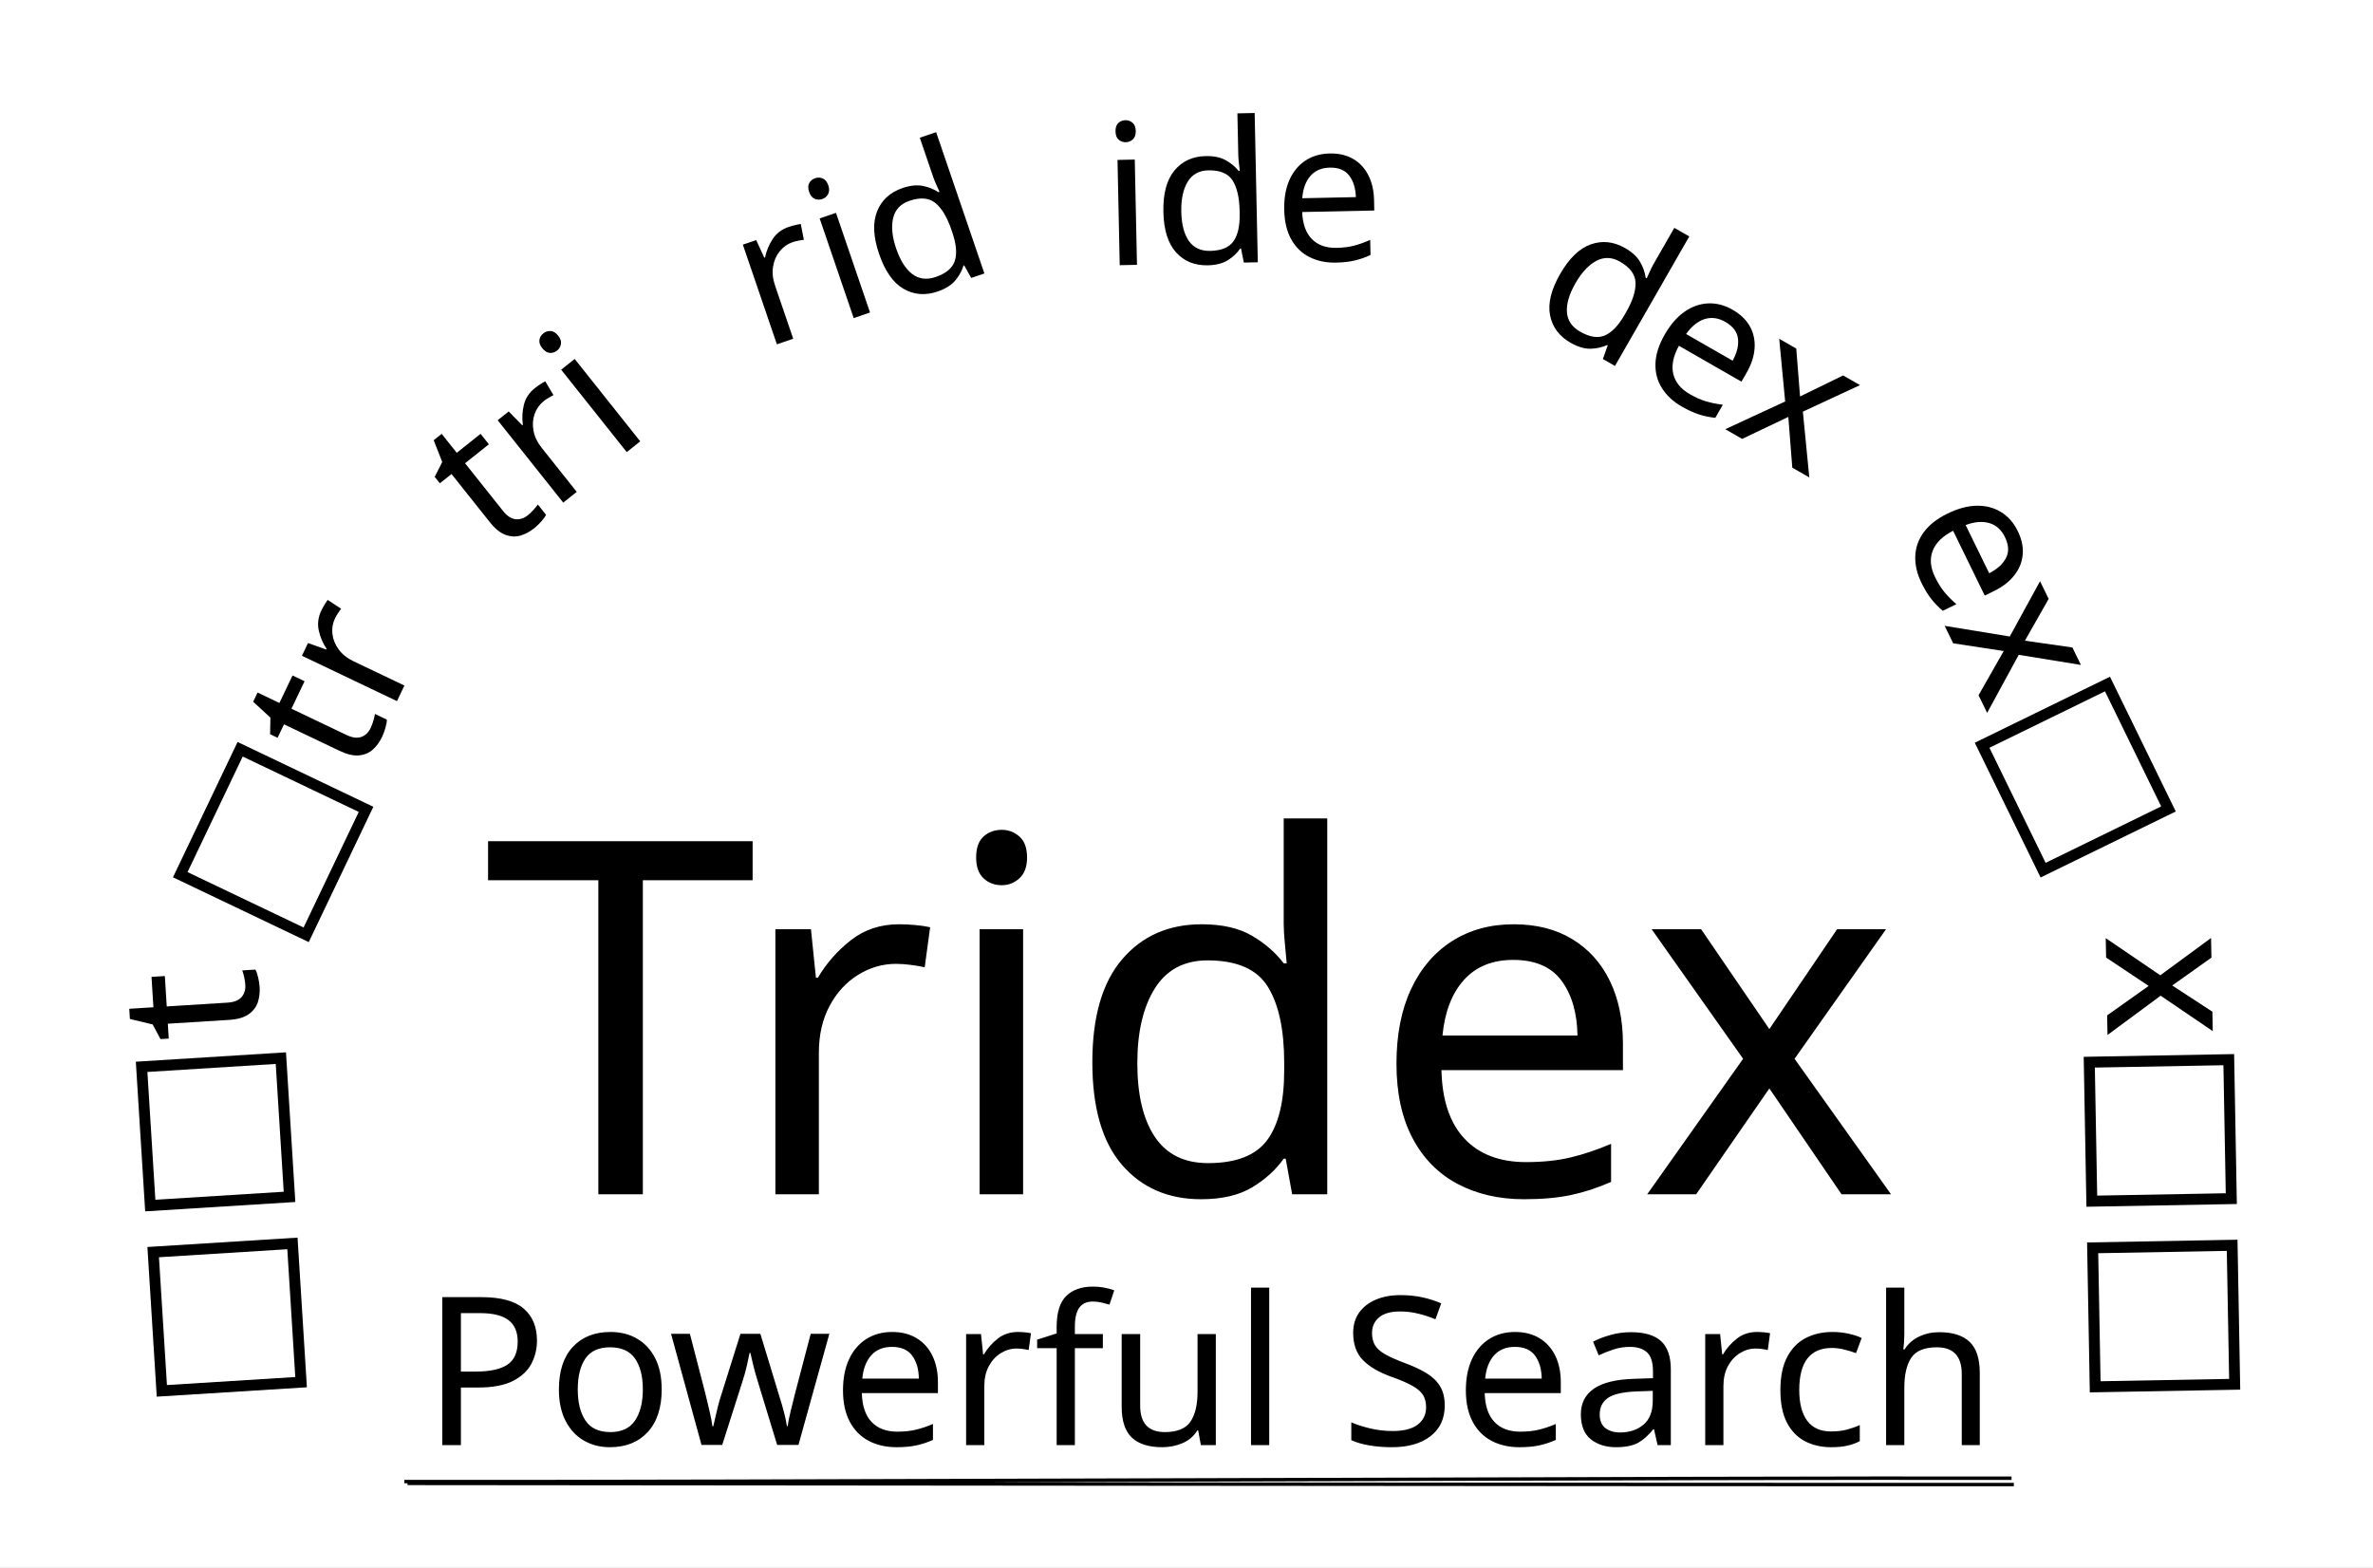
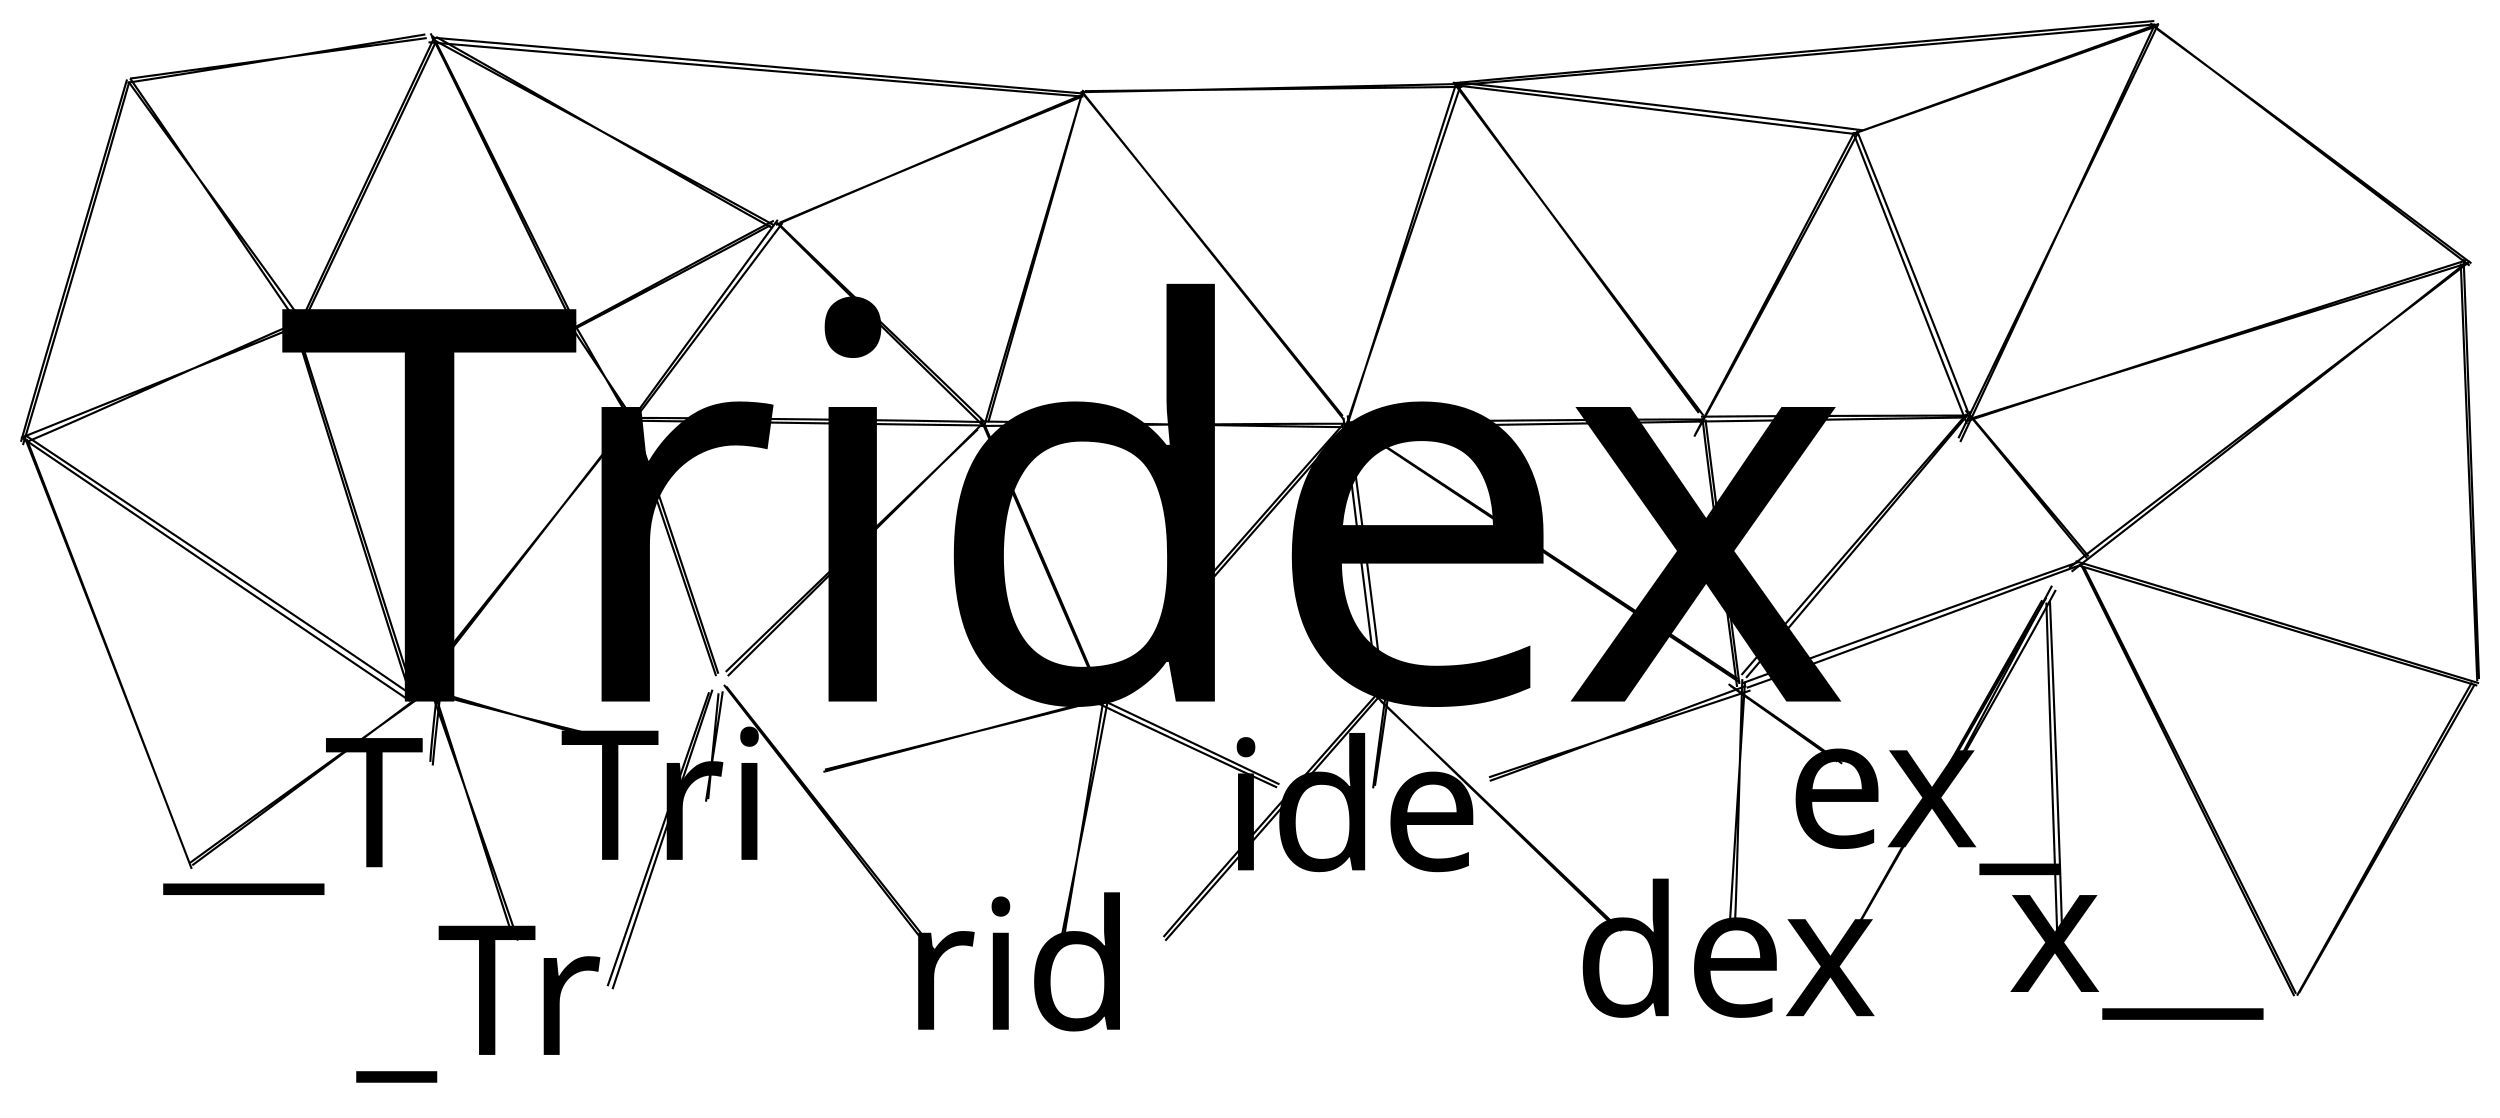
- <svg xmlns="http://www.w3.org/2000/svg" version="1.1" viewBox="0 0 694.028 458.34">
+ <svg xmlns="http://www.w3.org/2000/svg" version="1.1" viewBox="0 0 1192.078 533.016">
  <defs>
    <style>
      @font-face {
        font-family: "Virgil";
        src: url("https://excalidraw.com/FG_Virgil.woff2");
      }
      @font-face {
        font-family: "Cascadia";
        src: url("https://excalidraw.com/Cascadia.woff2");
      }
    </style>
  </defs>
-   <rect x="0" y="0" width="694.028" height="458.34" fill="#ffffff" />
-   <g transform="translate(93.97594 209.3015) rotate(0 254.5 86.5)">
-     <text x="254.5" y="140" font-family="Cascadia" font-size="144.632px" fill="#000000" text-anchor="middle" style="white-space: pre;" direction="ltr">Tridex</text>
-   </g>
-   <g transform="translate(8.528225 302.6348) rotate(266.4262 50 45.5)">
-     <text x="50" y="66" font-family="Virgil" font-size="57.474px" fill="#000000" text-anchor="middle" style="white-space: pre;" direction="ltr">□□t</text>
-   </g>
-   <g transform="translate(115.1075 352.6734) rotate(0 238.5904 47.83334)">
-     <text x="238.59" y="70" font-family="Virgil" font-size="60.602px" fill="#000000" text-anchor="middle" style="white-space: pre;" direction="ltr">Powerful Search</text>
-   </g>
-   <g>
-     <g transform="translate(118.1907 432.9204) rotate(0 235.429 0.3538869)">
-       <path d="M0.998 0.953 C79.639 0.995, 392.47 1.352, 470.796 1.287 M0.063 0.407 C78.684 0.609, 391.712 -0.791, 470.126 -0.564" stroke="#000000" stroke-width="1" fill="none" />
-     </g>
-   </g>
-   <g transform="translate(39.44097 178.3015) rotate(295.5175 45 45.5)">
-     <text x="45" y="66" font-family="Virgil" font-size="57.474px" fill="#000000" text-anchor="middle" style="white-space: pre;" direction="ltr">□tr</text>
-   </g>
-   <g transform="translate(119.1859 82.9681) rotate(321.4869 35.92105 45.5)">
-     <text x="35.921" y="66" font-family="Virgil" font-size="57.474px" fill="#000000" text-anchor="middle" style="white-space: pre;" direction="ltr">tri</text>
-   </g>
-   <g transform="translate(214.2737 25.46832) rotate(341.1442 36.5 45)">
-     <text x="36.5" y="66" font-family="Virgil" font-size="57.474px" fill="#000000" text-anchor="middle" style="white-space: pre;" direction="ltr">rid</text>
-   </g>
-   <g transform="translate(324.9406 10.80154) rotate(358.7922 38.5 45)">
-     <text x="38.5" y="66" font-family="Virgil" font-size="57.474px" fill="#000000" text-anchor="middle" style="white-space: pre;" direction="ltr">ide</text>
-   </g>
-   <g transform="translate(444.9402 52.80139) rotate(29.84075 53.5 45)">
-     <text x="53.5" y="66" font-family="Virgil" font-size="57.474px" fill="#000000" text-anchor="middle" style="white-space: pre;" direction="ltr">dex</text>
-   </g>
-   <g transform="translate(543.9405 151.6347) rotate(63.97554 54.5 45.5)">
-     <text x="54.5" y="66" font-family="Virgil" font-size="57.474px" fill="#000000" text-anchor="middle" style="white-space: pre;" direction="ltr">ex□</text>
-   </g>
-   <g transform="translate(587.1075 297.4684) rotate(88.95697 51 45)">
-     <text x="51" y="66" font-family="Virgil" font-size="57.474px" fill="#000000" text-anchor="middle" style="white-space: pre;" direction="ltr">x□□</text>
+   <rect x="0" y="0" width="1192.078" height="533.016" fill="#ffffff" />
+   <g transform="translate(131.9872 82.5159) rotate(0 462.2209 156.5)">
+     <text x="0" y="252" font-family="Cascadia" font-size="262.047px" fill="#000000" text-anchor="start" style="white-space: pre;" direction="ltr">Tridex</text>
+   </g>
+   <g transform="translate(77.98717 330.5159) rotate(0 75.45349 51.5)">
+     <text x="0" y="83" font-family="Cascadia" font-size="86.233px" fill="#000000" text-anchor="start" style="white-space: pre;" direction="ltr">__T</text>
+   </g>
+   <g transform="translate(170.0337 420.0159) rotate(0 76 51.5)">
+     <text x="0" y="83" font-family="Cascadia" font-size="86.233px" fill="#000000" text-anchor="start" style="white-space: pre;" direction="ltr">_Tr</text>
+   </g>
+   <g transform="translate(266.9872 327.0159) rotate(0 76 51.5)">
+     <text x="0" y="83" font-family="Cascadia" font-size="86.233px" fill="#000000" text-anchor="start" style="white-space: pre;" direction="ltr">Tri</text>
+   </g>
+   <g transform="translate(430.4872 408.0159) rotate(0 76 51.5)">
+     <text x="0" y="83" font-family="Cascadia" font-size="86.233px" fill="#000000" text-anchor="start" style="white-space: pre;" direction="ltr">rid</text>
+   </g>
+   <g transform="translate(582.9872 332.0159) rotate(0 76 51.5)">
+     <text x="0" y="83" font-family="Cascadia" font-size="86.233px" fill="#000000" text-anchor="start" style="white-space: pre;" direction="ltr">ide</text>
+   </g>
+   <g transform="translate(749.9872 401.5159) rotate(0 76 51.5)">
+     <text x="0" y="83" font-family="Cascadia" font-size="86.233px" fill="#000000" text-anchor="start" style="white-space: pre;" direction="ltr">dex</text>
+   </g>
+   <g transform="translate(851.4872 321.0159) rotate(0 76 51.5)">
+     <text x="0" y="83" font-family="Cascadia" font-size="86.233px" fill="#000000" text-anchor="start" style="white-space: pre;" direction="ltr">ex_</text>
+   </g>
+   <g transform="translate(956.9872 390.0159) rotate(0 76 51.5)">
+     <text x="0" y="83" font-family="Cascadia" font-size="86.233px" fill="#000000" text-anchor="start" style="white-space: pre;" direction="ltr">x__</text>
+   </g>
+   <g>
+     <g transform="translate(824.2372 326.6409) rotate(0 27.07892 18.54317)">
+       <path d="M0.955 0.411 C9.74 6.571, 43.168 30.337, 51.811 36.495 M-0.003 -0.419 C9.253 5.899, 45.459 31.001, 54.161 37.505" stroke="#000000" stroke-width="1" fill="none" />
+     </g>
+   </g>
+   <g>
+     <g transform="translate(831.7372 325.3909) rotate(0 -3.271304 57.36141)">
+       <path d="M0.335 -0.336 C-0.818 18.733, -5.755 95.541, -6.878 114.831 M-0.948 -1.558 C-1.708 17.663, -3.445 97.142, -4.496 116.28" stroke="#000000" stroke-width="1" fill="none" />
+     </g>
+   </g>
+   <g>
+     <g transform="translate(832.9872 327.8909) rotate(0 -60.63679 21.8226)">
+       <path d="M-0.329 -0.838 C-20.627 6.459, -101.907 37.215, -122.619 44.483 M1.7 1.336 C-18.585 8.231, -102.331 35.706, -122.973 42.746" stroke="#000000" stroke-width="1" fill="none" />
+     </g>
+   </g>
+   <g>
+     <g transform="translate(979.2372 280.3909) rotate(0 -26.25965 48.68015)">
+       <path d="M-0.765 -1.104 C-9.464 15.164, -44.348 80.532, -53 97.124 M1.035 0.93 C-7.687 17.413, -44.568 82.518, -53.554 98.465" stroke="#000000" stroke-width="1" fill="none" />
+     </g>
+   </g>
+   <g>
+     <g transform="translate(976.7372 286.6409) rotate(0 2.840538 81.25236)">
+       <path d="M-0.952 0.683 C-0.184 27.629, 3.319 134.254, 4.293 161.067 M0.748 -0.004 C1.935 27.183, 6.08 135.334, 6.634 162.509" stroke="#000000" stroke-width="1" fill="none" />
+     </g>
+   </g>
+   <g>
+     <g transform="translate(974.2372 286.6409) rotate(0 -48.60307 85.6449)">
+       <path d="M-0.456 -0.435 C-16.785 28.118, -81.778 143.066, -98.103 171.819 M1.506 -1.709 C-14.913 26.944, -81.962 143.851, -98.712 172.999" stroke="#000000" stroke-width="1" fill="none" />
+     </g>
+   </g>
+   <g>
+     <g transform="translate(661.7372 327.8909) rotate(0 -3.124029 23.46967)">
+       <path d="M0.739 -0.009 C-0.352 7.892, -4.944 38.977, -6.112 46.819 M-0.332 -1.06 C-1.607 7.037, -5.869 39.802, -6.987 47.999" stroke="#000000" stroke-width="1" fill="none" />
+     </g>
+   </g>
+   <g>
+     <g transform="translate(656.7372 332.8909) rotate(0 58.00917 55.06751)">
+       <path d="M-0.43 -0.874 C18.42 17.357, 95.098 91.568, 114.172 110.084 M1.545 1.281 C20.681 19.554, 97.308 92.722, 116.449 111.009" stroke="#000000" stroke-width="1" fill="none" />
+     </g>
+   </g>
+   <g>
+     <g transform="translate(661.7372 326.6409) rotate(0 -53.43073 61.00471)">
+       <path d="M0.065 0.747 C-17.804 21.242, -88.536 101.882, -106.072 121.916 M-1.36 0.094 C-19.471 20.333, -89.597 99.807, -106.927 120.143" stroke="#000000" stroke-width="1" fill="none" />
+     </g>
+   </g>
+   <g>
+     <g transform="translate(520.4872 332.8909) rotate(0 44.86906 20.79557)">
+       <path d="M1.039 -1.002 C15.973 5.992, 74.938 34.067, 89.612 41.123 M0.126 1.086 C14.866 8.348, 73.231 35.658, 88.461 42.593" stroke="#000000" stroke-width="1" fill="none" />
+     </g>
+   </g>
+   <g>
+     <g transform="translate(527.9872 327.8909) rotate(0 -10.4179 60.37212)">
+       <path d="M-0.714 -0.953 C-4.05 19.437, -17.572 101.279, -21.086 121.697 M1.112 1.162 C-2.274 21.241, -17.954 99.498, -21.948 119.809" stroke="#000000" stroke-width="1" fill="none" />
+     </g>
+   </g>
+   <g>
+     <g transform="translate(527.9872 331.6409) rotate(0 -67.1425 18.59077)">
+       <path d="M1.067 1.187 C-21.308 6.957, -112.021 29.673, -134.609 35.351 M0.168 0.765 C-22.3 6.596, -112.832 30.535, -135.352 36.417" stroke="#000000" stroke-width="1" fill="none" />
+     </g>
+   </g>
+   <g>
+     <g transform="translate(342.9872 330.3909) rotate(0 -2.353779 25.55772)">
+       <path d="M-0.359 0.185 C-1.267 8.547, -4.427 42.251, -5.271 50.655 M1.653 -0.764 C0.548 7.709, -5.018 43.155, -6.361 51.879" stroke="#000000" stroke-width="1" fill="none" />
+     </g>
+   </g>
+   <g>
+     <g transform="translate(339.2372 330.3909) rotate(0 -24.48897 69.88649)">
+       <path d="M-1.114 -0.305 C-9.335 23.013, -41.395 116.553, -49.48 139.833 M0.502 -1.51 C-7.318 22.003, -39.203 117.636, -47.151 141.283" stroke="#000000" stroke-width="1" fill="none" />
+     </g>
+   </g>
+   <g>
+     <g transform="translate(345.4872 326.6409) rotate(0 51.19614 65.5466)">
+       <path d="M0.794 0.656 C17.971 22.216, 85.5 108.148, 102.641 129.738 M-0.248 -0.045 C16.82 21.662, 84.48 109.195, 101.767 131.138" stroke="#000000" stroke-width="1" fill="none" />
+     </g>
+   </g>
+   <g>
+     <g transform="translate(210.4872 325.3909) rotate(0 -2.621709 19.39912)">
+       <path d="M0.043 0.158 C-0.622 6.779, -3.696 33.105, -4.136 39.604 M-1.393 -0.805 C-2.238 5.496, -5.06 31.625, -5.287 37.929" stroke="#000000" stroke-width="1" fill="none" />
+     </g>
+   </g>
+   <g>
+     <g transform="translate(206.7372 330.3909) rotate(0 43.25167 11.97024)">
+       <path d="M-0.313 0.47 C14.27 4.435, 72.224 19.132, 86.817 22.652 M1.723 -0.329 C16.258 3.953, 71.953 20.477, 86.166 24.27" stroke="#000000" stroke-width="1" fill="none" />
+     </g>
+   </g>
+   <g>
+     <g transform="translate(207.9872 331.6409) rotate(0 18.81636 58.8151)">
+       <path d="M0.075 1.194 C6.343 20.341, 30.409 96.521, 36.691 115.638 M-1.345 0.776 C5.384 20.006, 32.564 97.479, 38.978 116.855" stroke="#000000" stroke-width="1" fill="none" />
+     </g>
+   </g>
+   <g>
+     <g transform="translate(141.7372 153.6409) rotate(0 -39.42349 -58.26174)">
+       <path d="M-0.373 -0.282 C-13.595 -19.579, -66.225 -96.964, -79.692 -116.241 M1.632 -1.476 C-11.69 -20.527, -67.057 -95.868, -80.479 -114.699" stroke="#000000" stroke-width="1" fill="none" />
+     </g>
+   </g>
+   <g>
+     <g transform="translate(141.7372 157.3909) rotate(0 32.99541 -69.38925)">
+       <path d="M0.716 0.957 C11.646 -21.994, 55.399 -114.795, 66.359 -138.005 M-0.368 0.414 C10.347 -22.851, 54.435 -116.266, 65.468 -139.736" stroke="#000000" stroke-width="1" fill="none" />
+     </g>
+   </g>
+   <g>
+     <g transform="translate(61.73717 38.6409) rotate(0 70.40663 -10.70686)">
+       <path d="M0.326 -1.188 C24.111 -4.433, 118.252 -17.265, 141.776 -20.492 M-0.962 0.803 C22.792 -2.692, 117.474 -18.328, 141.104 -22.217" stroke="#000000" stroke-width="1" fill="none" />
+     </g>
+   </g>
+   <g>
+     <g transform="translate(205.4872 17.3909) rotate(0 34.42622 68.35045)">
+       <path d="M0.859 -0.275 C12.467 22.381, 57.596 113.87, 69.002 136.928 M-0.149 -1.465 C11.379 21.259, 56.692 115.25, 68.186 138.165" stroke="#000000" stroke-width="1" fill="none" />
+     </g>
+   </g>
+   <g>
+     <g transform="translate(272.9872 154.8909) rotate(0 13.32005 21.73014)">
+       <path d="M-1.114 0.009 C3.573 7.271, 22.87 35.835, 27.754 43.229 M0.503 -1.033 C5.085 6.419, 22.392 37.262, 26.939 44.493" stroke="#000000" stroke-width="1" fill="none" />
+     </g>
+   </g>
+   <g>
+     <g transform="translate(301.7372 199.8909) rotate(0 35.13424 -47.01083)">
+       <path d="M-1.122 1.058 C10.424 -14.922, 57.447 -78.971, 69.133 -95.08 M0.49 0.568 C12.424 -15.284, 59.578 -77.725, 71.391 -93.584" stroke="#000000" stroke-width="1" fill="none" />
+     </g>
+   </g>
+   <g>
+     <g transform="translate(369.2372 106.1409) rotate(0 -48.79035 25.44777)">
+       <path d="M-0.241 -0.903 C-16.298 7.347, -80.296 42.108, -96.343 50.601 M-1.827 1.238 C-18.05 10.148, -81.406 43.547, -97.339 51.798" stroke="#000000" stroke-width="1" fill="none" />
+     </g>
+   </g>
+   <g>
+     <g transform="translate(206.7372 18.6409) rotate(0 80.72061 44.5284)">
+       <path d="M-0.609 0.01 C26.414 14.896, 135.257 73.702, 162.05 88.619 M1.272 -1.03 C28.215 14.11, 134.656 75.321, 161.522 90.087" stroke="#000000" stroke-width="1" fill="none" />
+     </g>
+   </g>
+   <g>
+     <g transform="translate(370.4872 106.1409) rotate(0 49.28629 48.1716)">
+       <path d="M0.805 0.641 C17.103 16.592, 82.575 79.005, 98.804 94.917 M-0.232 -0.068 C15.825 16.149, 81.66 80.674, 97.885 96.412" stroke="#000000" stroke-width="1" fill="none" />
+     </g>
+   </g>
+   <g>
+     <g transform="translate(370.4872 107.3909) rotate(0 72.66593 -31.21346)">
+       <path d="M-0.525 -0.13 C23.71 -10.596, 121.441 -52.135, 145.857 -62.297 M1.4 -1.243 C25.513 -11.64, 121.307 -51.566, 145.359 -61.31" stroke="#000000" stroke-width="1" fill="none" />
+     </g>
+   </g>
+   <g>
+     <g transform="translate(205.4872 18.6409) rotate(0 155.3314 13.35367)">
+       <path d="M0.202 -0.721 C52.262 3.595, 260.008 21.633, 311.814 26.015 M-1.151 1.515 C50.848 6.004, 259.277 23.26, 311.162 27.429" stroke="#000000" stroke-width="1" fill="none" />
+     </g>
+   </g>
+   <g>
+     <g transform="translate(470.4872 202.3909) rotate(0 22.54914 -79.76076)">
+       <path d="M-0.929 -0.018 C6.623 -26.724, 38.273 -133.125, 46.027 -159.504 M0.784 -1.073 C8.205 -27.704, 38.225 -131.808, 45.619 -158.362" stroke="#000000" stroke-width="1" fill="none" />
+     </g>
+   </g>
+   <g>
+     <g transform="translate(515.4872 43.81135) rotate(0 62.83292 78.20374)">
+       <path d="M1.182 0.781 C22.177 26.661, 104.78 130.396, 125.323 156.262 M0.343 0.146 C21.305 25.605, 104.238 128.937, 124.783 154.563" stroke="#000000" stroke-width="1" fill="none" />
+     </g>
+   </g>
+   <g>
+     <g transform="translate(515.4872 42.90226) rotate(0 91.22886 -0.9293653)">
+       <path d="M-0.284 1.05 C30.122 0.595, 152.276 -2.254, 182.742 -2.909 M1.768 0.556 C31.99 0.304, 151.824 -1.101, 181.801 -1.467" stroke="#000000" stroke-width="1" fill="none" />
+     </g>
+   </g>
+   <g>
+     <g transform="translate(695.4872 40.17499) rotate(0 -29.93314 91.63704)">
+       <path d="M-0.99 -0.794 C-10.836 29.496, -49.614 152.042, -59.431 182.598 M0.691 1.404 C-9.311 31.812, -50.873 153.674, -60.557 184.068" stroke="#000000" stroke-width="1" fill="none" />
+     </g>
+   </g>
+   <g>
+     <g transform="translate(693.669 39.2659) rotate(0 58.94523 79.37121)">
+       <path d="M0.475 0.567 C19.806 27.007, 96.745 131.299, 116.382 157.66 M-0.735 -0.181 C18.936 26.503, 98.826 132.78, 118.626 158.923" stroke="#000000" stroke-width="1" fill="none" />
+     </g>
+   </g>
+   <g>
+     <g transform="translate(694.5781 41.08408) rotate(0 96.69198 10.7024)">
+       <path d="M-0.322 -0.384 C31.51 3.355, 159.611 19.147, 191.591 23.037 M1.71 -1.632 C33.842 1.677, 161.686 16.74, 193.706 21.076" stroke="#000000" stroke-width="1" fill="none" />
+     </g>
+   </g>
+   <g>
+     <g transform="translate(884.5781 61.99317) rotate(0 -37.48587 73.43202)">
+       <path d="M-0.318 1.125 C-12.962 25.432, -63.34 121.214, -76.267 145.244 M1.715 0.67 C-10.963 25.135, -63.24 121.96, -76.687 146.194" stroke="#000000" stroke-width="1" fill="none" />
+     </g>
+   </g>
+   <g>
+     <g transform="translate(884.5781 62.90226) rotate(0 27.27538 69.28787)">
+       <path d="M-0.892 0.239 C8.101 23.534, 44.103 116.097, 53.355 139.257 M0.841 -0.681 C10.235 22.347, 46.6 114.688, 55.442 137.699" stroke="#000000" stroke-width="1" fill="none" />
+     </g>
+   </g>
+   <g>
+     <g transform="translate(884.5781 62.90226) rotate(0 71.90815 -25.28939)">
+       <path d="M-1.076 0.968 C23.251 -7.583, 120.579 -42.795, 144.893 -51.547 M0.559 0.431 C24.774 -7.95, 119.792 -41.847, 143.65 -50.344" stroke="#000000" stroke-width="1" fill="none" />
+     </g>
+   </g>
+   <g>
+     <g transform="translate(1027.305 12.90226) rotate(0 -45.87275 98.36772)">
+       <path d="M-0.329 -0.055 C-15.644 32.971, -77.105 164.952, -92.576 197.866 M1.7 -1.13 C-13.701 31.568, -77.471 162.729, -93.445 196.054" stroke="#000000" stroke-width="1" fill="none" />
+     </g>
+   </g>
+   <g>
+     <g transform="translate(1026.396 12.90226) rotate(0 75.49297 55.99742)">
+       <path d="M0.267 -0.47 C25.749 18.156, 126.929 93.683, 152.037 112.707 M-1.051 -1.762 C24.366 16.903, 125.473 94.294, 151.204 113.756" stroke="#000000" stroke-width="1" fill="none" />
+     </g>
+   </g>
+   <g>
+     <g transform="translate(1176.396 125.6295) rotate(0 -119.1542 36.93014)">
+       <path d="M0.583 -0.255 C-39.075 12.177, -198.169 61.713, -237.712 74.342 M-0.571 -1.434 C-40.446 11.126, -199.465 62.244, -238.891 75.295" stroke="#000000" stroke-width="1" fill="none" />
+     </g>
+   </g>
+   <g>
+     <g transform="translate(1176.396 124.7204) rotate(0 -94.16906 73.84128)">
+       <path d="M-0.506 0.568 C-31.763 25.356, -157.159 123.608, -188.6 147.863 M1.429 -0.18 C-29.93 24.33, -158.401 121.554, -189.767 146.05" stroke="#000000" stroke-width="1" fill="none" />
+     </g>
+   </g>
+   <g>
+     <g transform="translate(990.0326 268.3568) rotate(0 95.83678 28.90523)">
+       <path d="M-0.372 -0.772 C31.77 8.764, 159.942 47.807, 192.046 57.436 M1.633 1.438 C33.707 11.092, 159.538 49.205, 191.217 58.582" stroke="#000000" stroke-width="1" fill="none" />
+     </g>
+   </g>
+   <g>
+     <g transform="translate(1174.578 124.7204) rotate(0 3.143499 99.49365)">
+       <path d="M0.171 -1.141 C1.533 32.09, 6.245 165.579, 7.486 199.076 M-1.199 0.875 C0.085 34.256, 5.279 166.762, 6.65 200.128" stroke="#000000" stroke-width="1" fill="none" />
+     </g>
+   </g>
+   <g>
+     <g transform="translate(60.94172 39.2659) rotate(0 -25.11092 85.78842)">
+       <path d="M0.72 -0.215 C-7.426 28.74, -41.364 144.234, -49.996 172.95 M-0.361 -1.373 C-8.566 27.343, -42.878 142.271, -50.942 171.421" stroke="#000000" stroke-width="1" fill="none" />
+     </g>
+   </g>
+   <g>
+     <g transform="translate(10.94172 209.2659) rotate(0 66.14961 -27.24802)">
+       <path d="M-0.393 -0.69 C21.8 -9.606, 110.849 -45.342, 132.692 -54.459 M1.601 1.562 C23.753 -7.588, 110.311 -46.791, 132.203 -56.058" stroke="#000000" stroke-width="1" fill="none" />
+     </g>
+   </g>
+   <g>
+     <g transform="translate(10.94172 208.3568) rotate(0 93.00738 62.47552)">
+       <path d="M-0.889 0.047 C30.055 21.161, 153.604 105.051, 184.627 125.925 M0.844 -0.974 C32.259 19.842, 156.316 102.799, 186.904 124.05" stroke="#000000" stroke-width="1" fill="none" />
+     </g>
+   </g>
+   <g>
+     <g transform="translate(11.85081 209.2659) rotate(0 39.7641 102.1473)">
+       <path d="M0.93 0.186 C14.282 34.21, 66.545 171.017, 79.569 205.057 M-0.041 -0.763 C13.243 32.822, 65.815 168.796, 78.872 203.203" stroke="#000000" stroke-width="1" fill="none" />
+     </g>
+   </g>
+   <g>
+     <g transform="translate(90.94172 412.9023) rotate(0 53.91497 -40.25005)">
+       <path d="M0.738 -0.283 C18.702 -13.584, 90.598 -66.89, 108.164 -80.217 M-0.334 -1.477 C17.516 -14.636, 89.557 -66.261, 107.684 -79.271" stroke="#000000" stroke-width="1" fill="none" />
+     </g>
+   </g>
+   <g>
+     <g transform="translate(140.9417 155.6295) rotate(0 28.15099 89.0864)">
+       <path d="M0.608 0.48 C9.955 29.799, 47.211 147.69, 56.834 177.06 M-0.532 -0.313 C8.553 29.7, 45.876 148.815, 55.656 178.486" stroke="#000000" stroke-width="1" fill="none" />
+     </g>
+   </g>
+   <g>
+     <g transform="translate(196.3963 331.9932) rotate(0 52.77774 -66.81749)">
+       <path d="M1.013 0.296 C18.705 -21.956, 88.051 -111.687, 105.469 -133.931 M0.086 -0.594 C17.76 -22.631, 87.475 -110.103, 105.006 -132.548" stroke="#000000" stroke-width="1" fill="none" />
+     </g>
+   </g>
+   <g>
+     <g transform="translate(300.9417 201.0841) rotate(0 84.11996 0.01452718)">
+       <path d="M-0.845 -0.488 C27.384 -0.215, 140.563 1.532, 169.084 1.819 M0.913 -1.79 C29.008 -1.858, 139.928 -0.577, 168.133 0.174" stroke="#000000" stroke-width="1" fill="none" />
+     </g>
+   </g>
+   <g>
+     <g transform="translate(468.2144 201.9932) rotate(0 87.87657 0.3883154)">
+       <path d="M0.652 -0.984 C30.104 -0.748, 147.276 1.455, 176.218 1.76 M-0.465 1.114 C28.939 0.988, 146.161 -0.085, 175.671 0.084" stroke="#000000" stroke-width="1" fill="none" />
+     </g>
+   </g>
+   <g>
+     <g transform="translate(641.8508 201.9932) rotate(0 84.87068 -0.133903)">
+       <path d="M0.259 -0.593 C28.736 -1.065, 142.204 -2.115, 170.805 -1.968 M-1.064 1.71 C27.251 1.274, 141.025 -0.464, 169.803 -0.986" stroke="#000000" stroke-width="1" fill="none" />
+     </g>
+   </g>
+   <g>
+     <g transform="translate(810.0326 199.2659) rotate(0 64.08689 0.3026081)">
+       <path d="M1.049 -0.581 C22.394 -0.85, 106.853 -1.083, 128.033 -1.123 M0.141 1.728 C21.318 1.522, 105.807 0.102, 127.006 -0.174" stroke="#000000" stroke-width="1" fill="none" />
+     </g>
+   </g>
+   <g>
+     <g transform="translate(938.2144 197.4477) rotate(0 28.35666 33.49469)">
+       <path d="M0.314 -0.503 C10.062 10.905, 48.386 56.481, 57.693 67.894 M-0.98 -1.813 C8.716 9.744, 47.059 57.05, 56.966 68.803" stroke="#000000" stroke-width="1" fill="none" />
+     </g>
+   </g>
+   <g>
+     <g transform="translate(1180.033 325.6295) rotate(0 -42.3146 74.45376)">
+       <path d="M0.092 0.535 C-13.963 25.106, -69.672 123.274, -83.726 147.8 M-1.32 -0.229 C-15.592 24.479, -70.723 124.307, -84.721 149.137" stroke="#000000" stroke-width="1" fill="none" />
+     </g>
+   </g>
+   <g>
+     <g transform="translate(992.7599 269.2659) rotate(0 50.98572 103.173)">
+       <path d="M0.898 1.114 C18.05 35.272, 85.402 170.703, 102.061 204.602 M-0.09 0.653 C17 34.972, 84.019 171.579, 101.241 205.693" stroke="#000000" stroke-width="1" fill="none" />
+     </g>
+   </g>
+   <g>
+     <g transform="translate(301.0089 200.3529) rotate(0 20.64467 60.54459)">
+       <path d="M0.802 -0.909 C7.863 19.318, 34.737 100.619, 41.526 120.901 M-0.237 1.227 C6.721 21.626, 33.649 101.937, 40.466 121.999" stroke="#000000" stroke-width="1" fill="none" />
+     </g>
+   </g>
+   <g>
+     <g transform="translate(467.9654 203.8311) rotate(0 -61.03355 58.70387)">
+       <path d="M-0.164 -1.124 C-20.2 18.571, -100.857 98.523, -120.925 118.532 M-1.71 0.9 C-21.846 20.182, -101.991 97.212, -121.903 116.551" stroke="#000000" stroke-width="1" fill="none" />
+     </g>
+   </g>
+   <g>
+     <g transform="translate(468.835 200.3529) rotate(0 28.18067 67.25054)">
+       <path d="M-1.179 -0.595 C8.533 21.914, 47.909 112.554, 57.541 135.096 M0.403 1.708 C10.11 23.834, 47.88 110.772, 57.127 133.137" stroke="#000000" stroke-width="1" fill="none" />
+     </g>
+   </g>
+   <g>
+     <g transform="translate(642.748 201.2224) rotate(0 -58.3908 66.85478)">
+       <path d="M-0.147 0.996 C-19.414 23.16, -96.56 111.144, -115.974 133.237 M-1.683 0.473 C-21.029 22.227, -97.339 109.381, -116.635 131.215" stroke="#000000" stroke-width="1" fill="none" />
+     </g>
+   </g>
+   <g>
+     <g transform="translate(642.748 201.2224) rotate(0 93.53297 62.09185)">
+       <path d="M1.056 0.647 C32.075 21.232, 155.97 103.838, 186.915 124.242 M0.151 -0.059 C30.938 20.123, 154.997 101.815, 185.945 122.521" stroke="#000000" stroke-width="1" fill="none" />
+     </g>
+   </g>
+   <g>
+     <g transform="translate(641.0089 199.4833) rotate(0 8.845199 64.10179)">
+       <path d="M-0.392 -0.238 C2.236 21.544, 13.055 108.302, 15.767 129.612 M1.603 -1.409 C4.618 20.143, 15.887 106.34, 18.082 127.971" stroke="#000000" stroke-width="1" fill="none" />
+     </g>
+   </g>
+   <g>
+     <g transform="translate(938.4002 197.7442) rotate(0 -53.32644 61.94409)">
+       <path d="M-0.569 -0.367 C-18.457 20.443, -90.175 103.249, -107.987 124.091 M1.334 -1.605 C-16.135 19.454, -87.517 104.196, -105.815 125.493" stroke="#000000" stroke-width="1" fill="none" />
+     </g>
+   </g>
+   <g>
+     <g transform="translate(813.1828 199.4833) rotate(0 7.413788 63.93335)">
+       <path d="M0.046 0.556 C2.592 21.509, 13.524 105.796, 16.216 126.675 M-1.389 -0.198 C0.89 20.851, 12.332 106.939, 15.108 128.064" stroke="#000000" stroke-width="1" fill="none" />
+     </g>
+   </g>
+   <g>
+     <g transform="translate(831.4437 326.4398) rotate(0 80.76523 -28.48562)">
+       <path d="M-0.512 -0.702 C26.033 -10.633, 132.781 -49.097, 159.86 -58.516 M1.42 1.544 C28.278 -7.764, 135.316 -48.011, 162.043 -57.568" stroke="#000000" stroke-width="1" fill="none" />
+     </g>
+   </g>
+   <g>
+     <g transform="translate(694.2068 40.58365) rotate(0 166.314 -15.25716)">
+       <path d="M0.354 0.069 C55.784 -4.823, 278.181 -23.837, 333.547 -28.959 M-0.919 -0.94 C54.341 -6.189, 277.601 -25.784, 333.038 -30.584" stroke="#000000" stroke-width="1" fill="none" />
+     </g>
  </g>
</svg>
